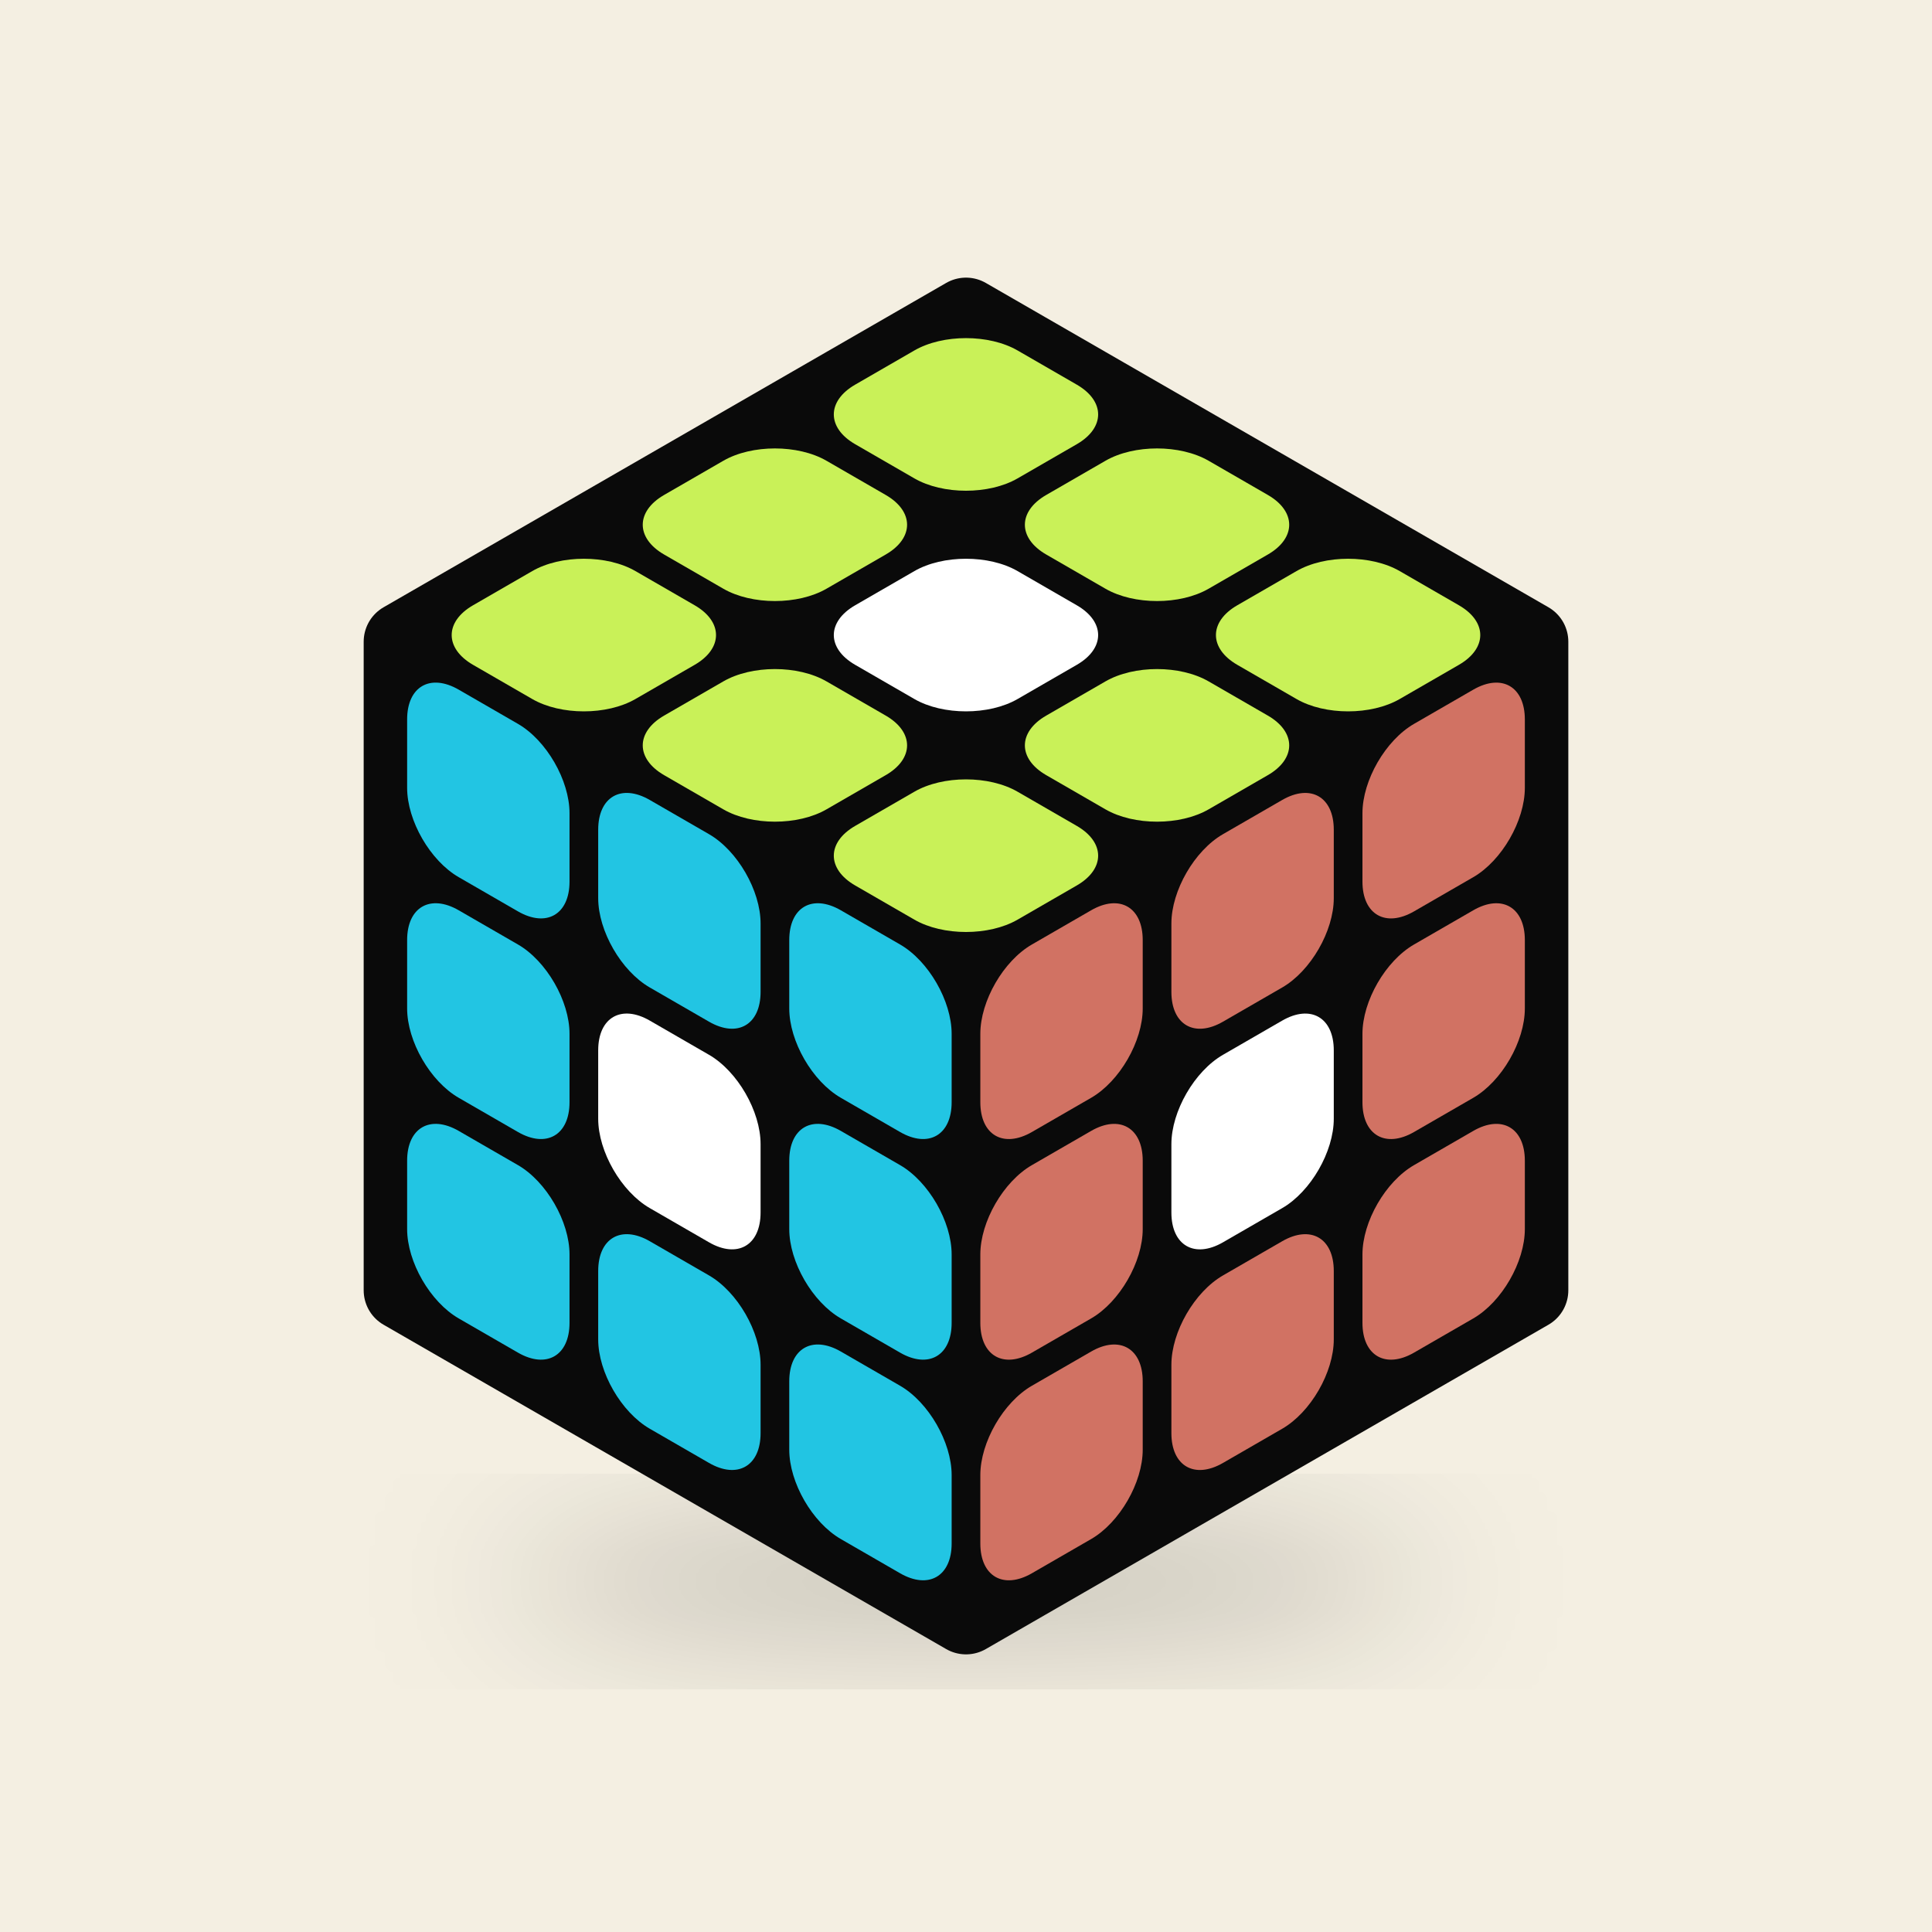
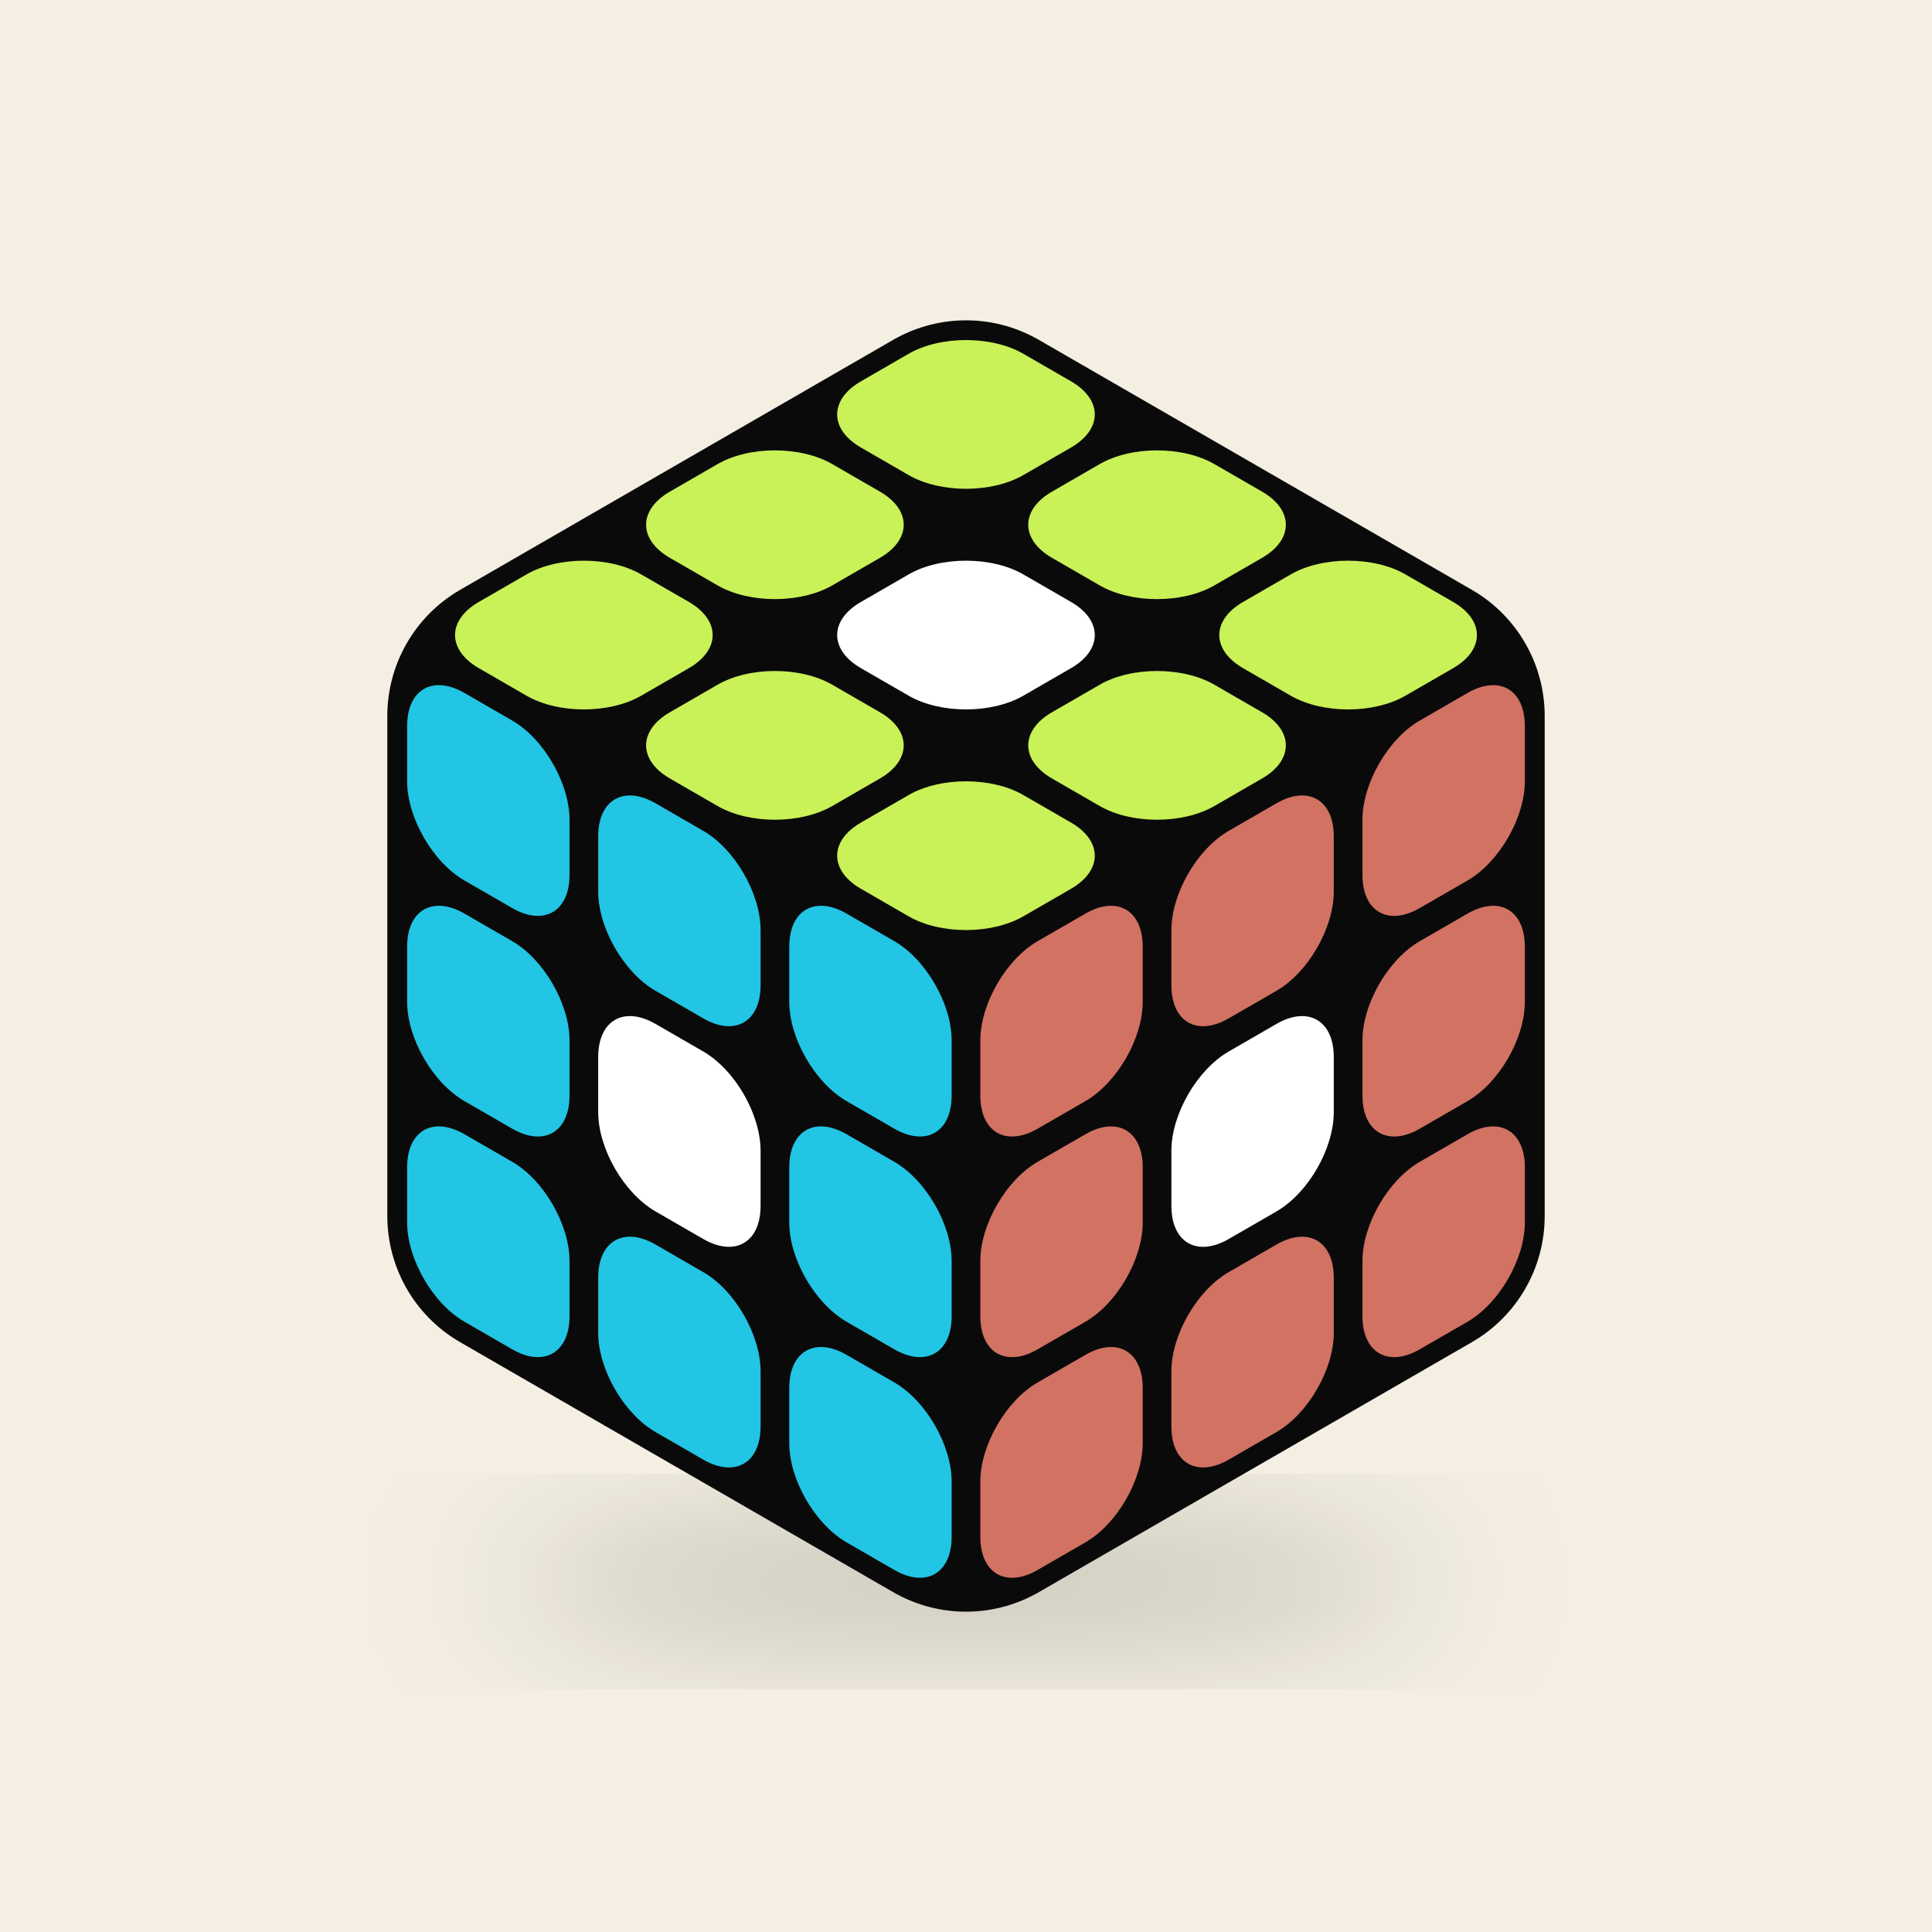
<svg xmlns="http://www.w3.org/2000/svg" viewBox="0 0 1080 1080" width="1080" height="1080">
  <defs>
    <filter id="glow" x="-80%" y="-80%" width="260%" height="260%">
      <feGaussianBlur stdDeviation="8" />
    </filter>
    <filter id="blur40" x="-50%" y="-50%" width="200%" height="200%">
      <feGaussianBlur stdDeviation="45" />
    </filter>
  </defs>
  <rect width="1080" height="1080" fill="#f4efe2" />
  <ellipse cx="540" cy="884.1" rx="259.0" ry="30" fill="#000" opacity=".25" filter="url(#blur40)" />
  <g transform="translate(540,540) scale(3.7)">
-     <path d="M0,-98 L85,-49 L85,49 L0,98 L-85,49 L-85,-49Z" fill="#0a0a0a" stroke="#0a0a0a" stroke-width="12" stroke-linejoin="round" />
+     <path d="M0,-75.55 L65.43,-37.78 L65.43,37.78 L0,75.55 L-65.43,37.78 L-65.43,-37.78Z" fill="#0a0a0a" stroke="#0a0a0a" stroke-width="44" stroke-linejoin="round" />
    <g transform="matrix(0.866,-0.5,0.866,0.5,-86.6,-50)">
-       <rect x="2.5" y="2.5" width="28.33" height="28.33" rx="9" fill="#c9f158" />
-       <rect x="2.5" y="35.833" width="28.33" height="28.33" rx="9" fill="#c9f158" />
-       <rect x="2.5" y="69.166" width="28.33" height="28.33" rx="9" fill="#c9f158" />
-       <rect x="35.833" y="2.5" width="28.33" height="28.33" rx="9" fill="#c9f158" />
-       <rect x="35.833" y="35.833" width="28.33" height="28.33" rx="9" fill="#ffffff" />
-       <rect x="35.833" y="69.166" width="28.33" height="28.33" rx="9" fill="#c9f158" />
-       <rect x="69.166" y="2.5" width="28.33" height="28.33" rx="9" fill="#c9f158" />
-       <rect x="69.166" y="35.833" width="28.33" height="28.33" rx="9" fill="#c9f158" />
-       <rect x="69.166" y="69.166" width="28.33" height="28.33" rx="9" fill="#c9f158" />
+       <rect x="2.5" y="2.5" width="28.33" height="28.33" rx="10" fill="#c9f158" />
+       <rect x="2.5" y="35.833" width="28.33" height="28.33" rx="10" fill="#c9f158" />
+       <rect x="2.5" y="69.166" width="28.33" height="28.33" rx="10" fill="#c9f158" />
+       <rect x="35.833" y="2.5" width="28.33" height="28.33" rx="10" fill="#c9f158" />
+       <rect x="35.833" y="35.833" width="28.33" height="28.33" rx="10" fill="#ffffff" />
+       <rect x="35.833" y="69.166" width="28.33" height="28.33" rx="10" fill="#c9f158" />
+       <rect x="69.166" y="2.5" width="28.33" height="28.33" rx="10" fill="#c9f158" />
+       <rect x="69.166" y="35.833" width="28.33" height="28.33" rx="10" fill="#c9f158" />
+       <rect x="69.166" y="69.166" width="28.33" height="28.33" rx="10" fill="#c9f158" />
    </g>
    <g transform="matrix(0.866,0.5,0,1,-86.6,-50)">
-       <rect x="2.5" y="2.5" width="28.33" height="28.33" rx="9" fill="#22c5e3" />
-       <rect x="2.5" y="35.833" width="28.33" height="28.33" rx="9" fill="#22c5e3" />
-       <rect x="2.5" y="69.166" width="28.33" height="28.33" rx="9" fill="#22c5e3" />
-       <rect x="35.833" y="2.5" width="28.33" height="28.33" rx="9" fill="#22c5e3" />
-       <rect x="35.833" y="35.833" width="28.33" height="28.33" rx="9" fill="#ffffff" />
-       <rect x="35.833" y="69.166" width="28.33" height="28.33" rx="9" fill="#22c5e3" />
-       <rect x="69.166" y="2.5" width="28.33" height="28.33" rx="9" fill="#22c5e3" />
-       <rect x="69.166" y="35.833" width="28.33" height="28.33" rx="9" fill="#22c5e3" />
-       <rect x="69.166" y="69.166" width="28.33" height="28.33" rx="9" fill="#22c5e3" />
+       <rect x="2.5" y="2.5" width="28.33" height="28.33" rx="10" fill="#22c5e3" />
+       <rect x="2.5" y="35.833" width="28.33" height="28.33" rx="10" fill="#22c5e3" />
+       <rect x="2.5" y="69.166" width="28.33" height="28.33" rx="10" fill="#22c5e3" />
+       <rect x="35.833" y="2.5" width="28.33" height="28.33" rx="10" fill="#22c5e3" />
+       <rect x="35.833" y="35.833" width="28.33" height="28.33" rx="10" fill="#ffffff" />
+       <rect x="35.833" y="69.166" width="28.33" height="28.33" rx="10" fill="#22c5e3" />
+       <rect x="69.166" y="2.5" width="28.33" height="28.33" rx="10" fill="#22c5e3" />
+       <rect x="69.166" y="35.833" width="28.33" height="28.33" rx="10" fill="#22c5e3" />
+       <rect x="69.166" y="69.166" width="28.33" height="28.33" rx="10" fill="#22c5e3" />
    </g>
    <g transform="matrix(0.866,-0.5,0,1,0,0)">
-       <rect x="2.5" y="2.5" width="28.33" height="28.33" rx="9" fill="#d17263" />
-       <rect x="2.5" y="35.833" width="28.33" height="28.33" rx="9" fill="#d17263" />
-       <rect x="2.5" y="69.166" width="28.33" height="28.33" rx="9" fill="#d17263" />
-       <rect x="35.833" y="2.5" width="28.33" height="28.33" rx="9" fill="#d17263" />
-       <rect x="35.833" y="35.833" width="28.33" height="28.33" rx="9" fill="#ffffff" />
-       <rect x="35.833" y="69.166" width="28.33" height="28.33" rx="9" fill="#d17263" />
-       <rect x="69.166" y="2.5" width="28.33" height="28.33" rx="9" fill="#d17263" />
-       <rect x="69.166" y="35.833" width="28.33" height="28.33" rx="9" fill="#d17263" />
-       <rect x="69.166" y="69.166" width="28.33" height="28.33" rx="9" fill="#d17263" />
+       <rect x="2.5" y="2.5" width="28.33" height="28.33" rx="10" fill="#d17263" />
+       <rect x="2.5" y="35.833" width="28.33" height="28.33" rx="10" fill="#d17263" />
+       <rect x="2.5" y="69.166" width="28.33" height="28.33" rx="10" fill="#d17263" />
+       <rect x="35.833" y="2.5" width="28.33" height="28.33" rx="10" fill="#d17263" />
+       <rect x="35.833" y="35.833" width="28.33" height="28.33" rx="10" fill="#ffffff" />
+       <rect x="35.833" y="69.166" width="28.33" height="28.33" rx="10" fill="#d17263" />
+       <rect x="69.166" y="2.5" width="28.33" height="28.33" rx="10" fill="#d17263" />
+       <rect x="69.166" y="35.833" width="28.33" height="28.33" rx="10" fill="#d17263" />
+       <rect x="69.166" y="69.166" width="28.33" height="28.33" rx="10" fill="#d17263" />
    </g>
  </g>
</svg>
